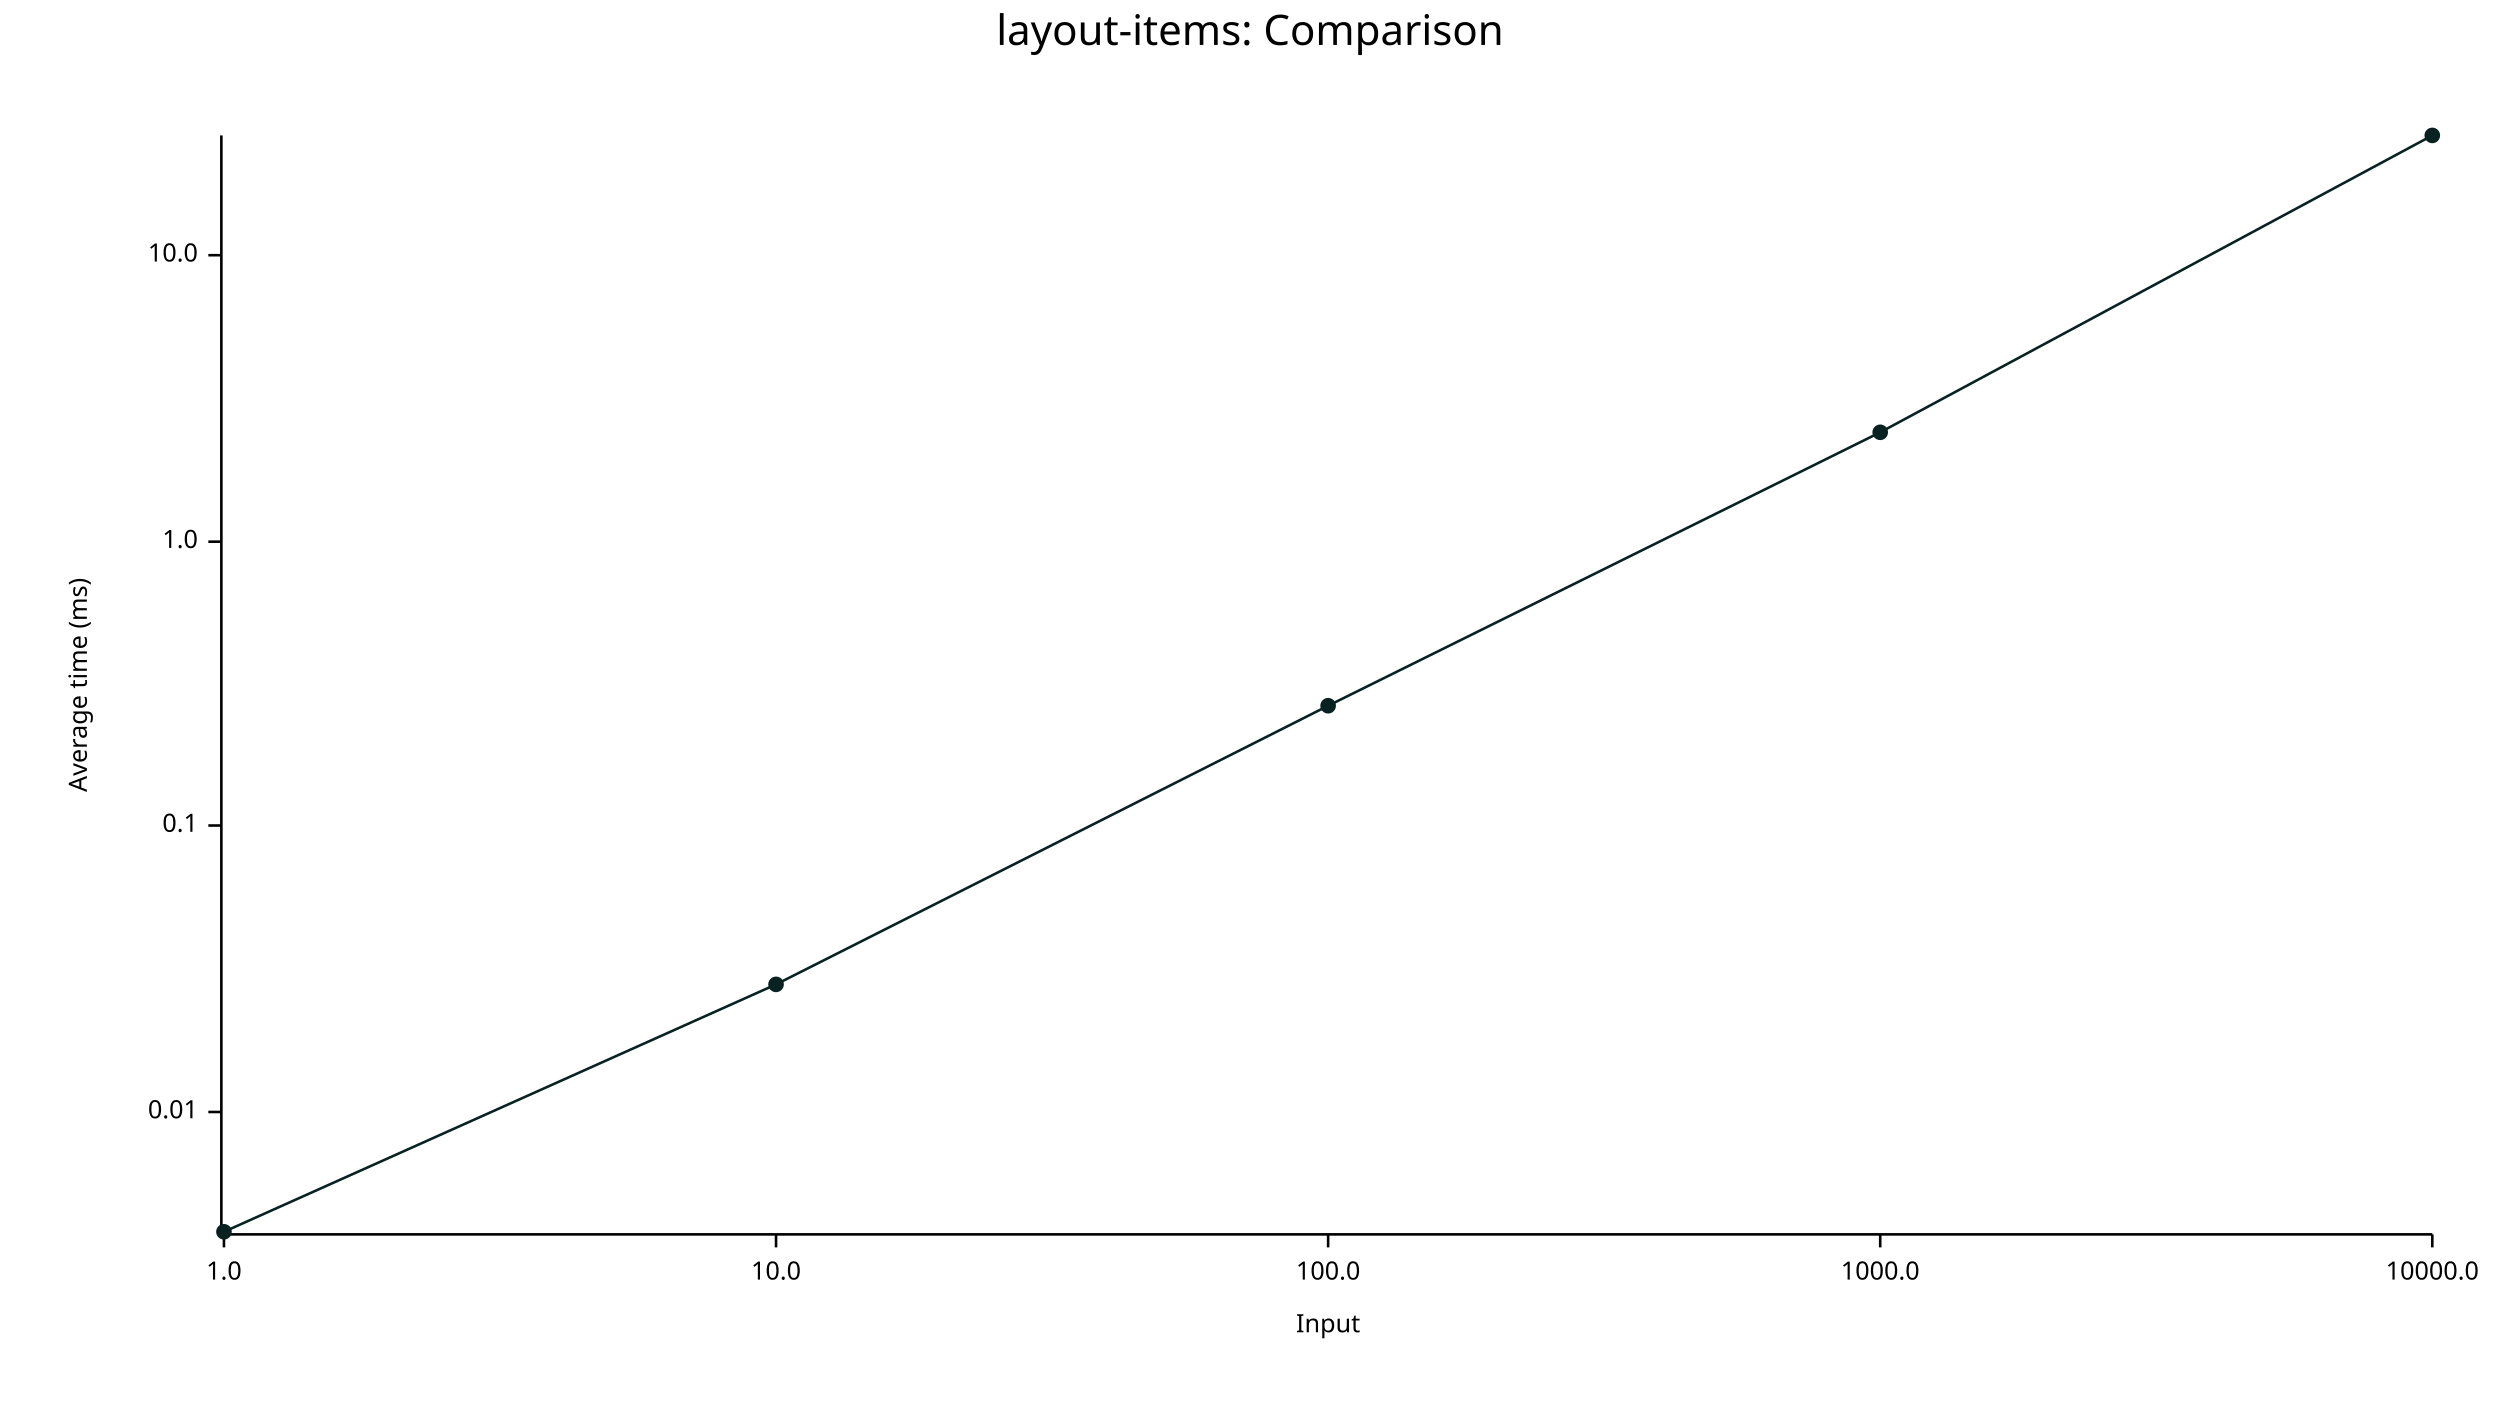
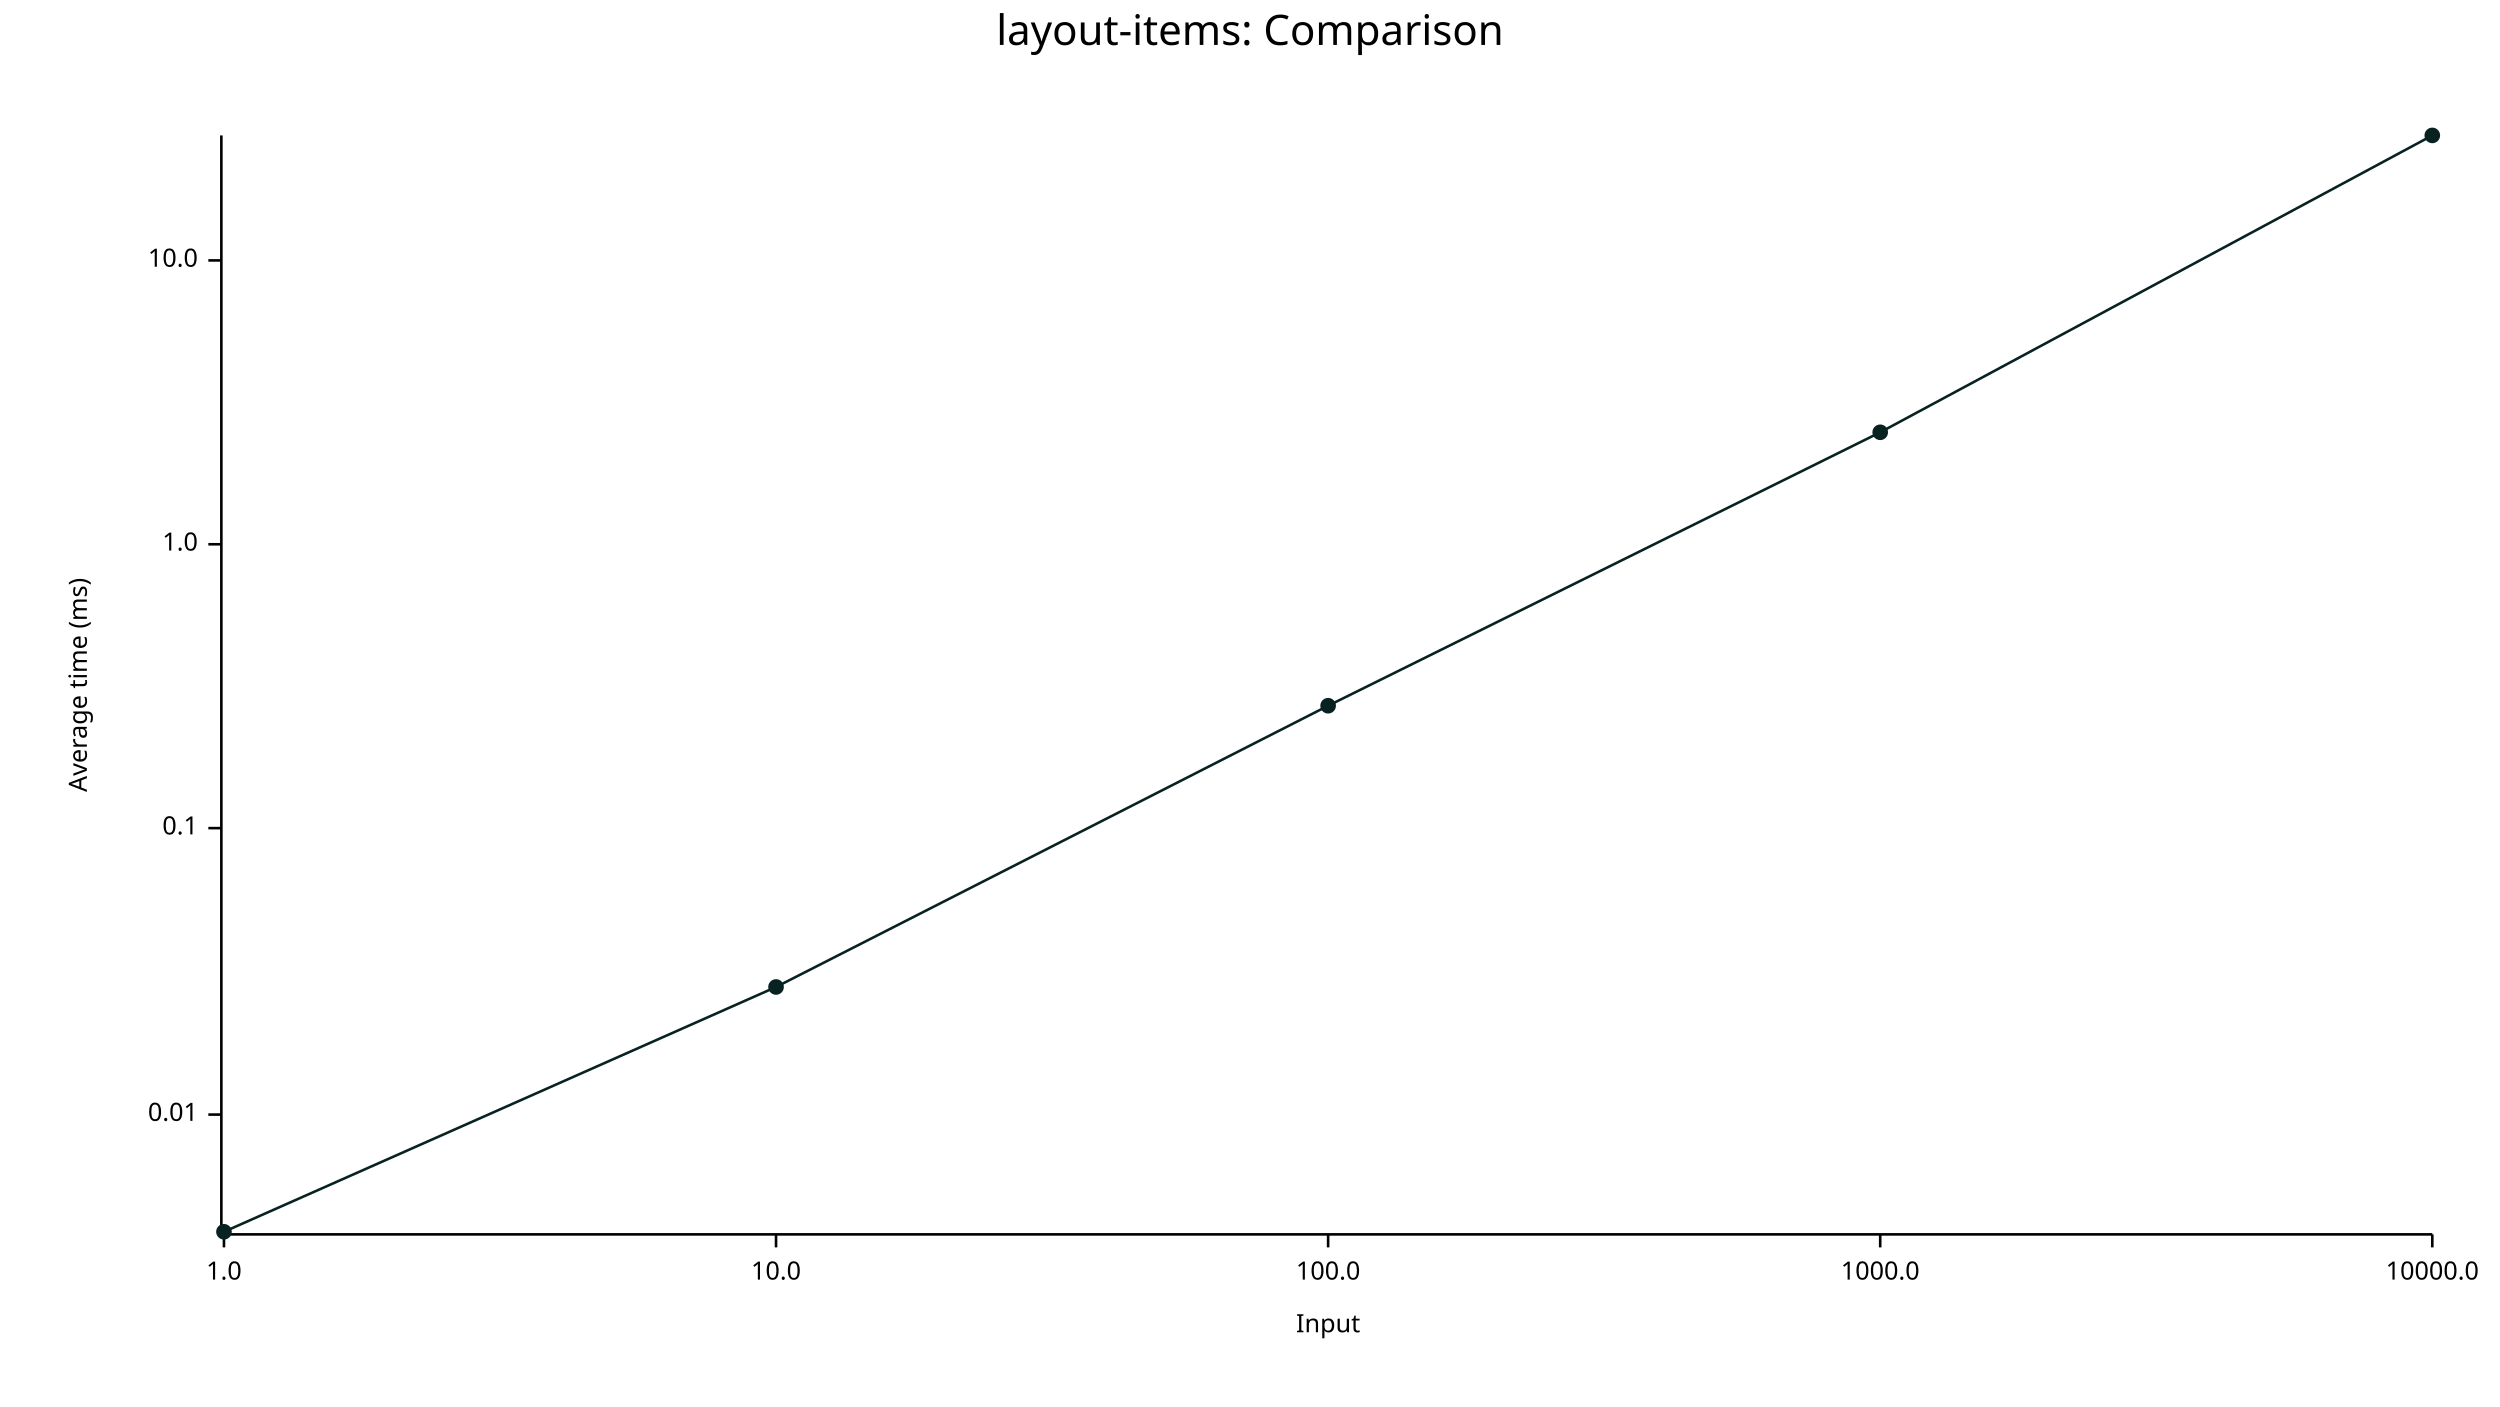
- <svg xmlns="http://www.w3.org/2000/svg" width="960" height="540" viewBox="0 0 960 540">
+ <svg xmlns="http://www.w3.org/2000/svg" style="background-color: white;" width="960" height="540" viewBox="0 0 960 540">
  <text x="480" y="5" dy="0.76em" text-anchor="middle" font-family="sans-serif" font-size="16.129" opacity="1" fill="#000000">
layout-items: Comparison
</text>
  <text x="26" y="263" dy="0.76em" text-anchor="middle" font-family="sans-serif" font-size="9.677" opacity="1" fill="#000000" transform="rotate(270, 26, 263)">
Average time (ms)
</text>
  <text x="510" y="514" dy="-0.5ex" text-anchor="middle" font-family="sans-serif" font-size="9.677" opacity="1" fill="#000000">
Input
</text>
  <polyline fill="none" opacity="1" stroke="#000000" stroke-width="1" points="85,52 85,474 " />
-   <text x="76" y="427" dy="0.5ex" text-anchor="end" font-family="sans-serif" font-size="9.677" opacity="1" fill="#000000">
+   <text x="76" y="428" dy="0.5ex" text-anchor="end" font-family="sans-serif" font-size="9.677" opacity="1" fill="#000000">
0.01
</text>
-   <polyline fill="none" opacity="1" stroke="#000000" stroke-width="1" points="80,427 85,427 " />
-   <text x="76" y="317" dy="0.5ex" text-anchor="end" font-family="sans-serif" font-size="9.677" opacity="1" fill="#000000">
+   <polyline fill="none" opacity="1" stroke="#000000" stroke-width="1" points="80,428 85,428 " />
+   <text x="76" y="318" dy="0.5ex" text-anchor="end" font-family="sans-serif" font-size="9.677" opacity="1" fill="#000000">
0.1
</text>
-   <polyline fill="none" opacity="1" stroke="#000000" stroke-width="1" points="80,317 85,317 " />
-   <text x="76" y="208" dy="0.5ex" text-anchor="end" font-family="sans-serif" font-size="9.677" opacity="1" fill="#000000">
+   <polyline fill="none" opacity="1" stroke="#000000" stroke-width="1" points="80,318 85,318 " />
+   <text x="76" y="209" dy="0.5ex" text-anchor="end" font-family="sans-serif" font-size="9.677" opacity="1" fill="#000000">
1.0
</text>
-   <polyline fill="none" opacity="1" stroke="#000000" stroke-width="1" points="80,208 85,208 " />
-   <text x="76" y="98" dy="0.5ex" text-anchor="end" font-family="sans-serif" font-size="9.677" opacity="1" fill="#000000">
+   <polyline fill="none" opacity="1" stroke="#000000" stroke-width="1" points="80,209 85,209 " />
+   <text x="76" y="100" dy="0.5ex" text-anchor="end" font-family="sans-serif" font-size="9.677" opacity="1" fill="#000000">
10.0
</text>
-   <polyline fill="none" opacity="1" stroke="#000000" stroke-width="1" points="80,98 85,98 " />
+   <polyline fill="none" opacity="1" stroke="#000000" stroke-width="1" points="80,100 85,100 " />
  <polyline fill="none" opacity="1" stroke="#000000" stroke-width="1" points="86,474 934,474 " />
  <text x="86" y="484" dy="0.76em" text-anchor="middle" font-family="sans-serif" font-size="9.677" opacity="1" fill="#000000">
1.0
</text>
  <polyline fill="none" opacity="1" stroke="#000000" stroke-width="1" points="86,474 86,479 " />
  <text x="298" y="484" dy="0.76em" text-anchor="middle" font-family="sans-serif" font-size="9.677" opacity="1" fill="#000000">
10.0
</text>
  <polyline fill="none" opacity="1" stroke="#000000" stroke-width="1" points="298,474 298,479 " />
  <text x="510" y="484" dy="0.76em" text-anchor="middle" font-family="sans-serif" font-size="9.677" opacity="1" fill="#000000">
100.0
</text>
  <polyline fill="none" opacity="1" stroke="#000000" stroke-width="1" points="510,474 510,479 " />
  <text x="722" y="484" dy="0.76em" text-anchor="middle" font-family="sans-serif" font-size="9.677" opacity="1" fill="#000000">
1000.0
</text>
  <polyline fill="none" opacity="1" stroke="#000000" stroke-width="1" points="722,474 722,479 " />
  <text x="934" y="484" dy="0.76em" text-anchor="middle" font-family="sans-serif" font-size="9.677" opacity="1" fill="#000000">
10000.0
</text>
  <polyline fill="none" opacity="1" stroke="#000000" stroke-width="1" points="934,474 934,479 " />
  <circle cx="86" cy="473" r="3" opacity="1" fill="#082222" stroke="none" stroke-width="1" />
-   <circle cx="298" cy="378" r="3" opacity="1" fill="#082222" stroke="none" stroke-width="1" />
+   <circle cx="298" cy="379" r="3" opacity="1" fill="#082222" stroke="none" stroke-width="1" />
  <circle cx="510" cy="271" r="3" opacity="1" fill="#082222" stroke="none" stroke-width="1" />
  <circle cx="722" cy="166" r="3" opacity="1" fill="#082222" stroke="none" stroke-width="1" />
  <circle cx="934" cy="52" r="3" opacity="1" fill="#082222" stroke="none" stroke-width="1" />
-   <polyline fill="none" opacity="1" stroke="#082222" stroke-width="1" points="86,473 298,378 510,271 722,166 934,52 " />
+   <polyline fill="none" opacity="1" stroke="#082222" stroke-width="1" points="86,473 298,379 510,271 722,166 934,52 " />
</svg>
